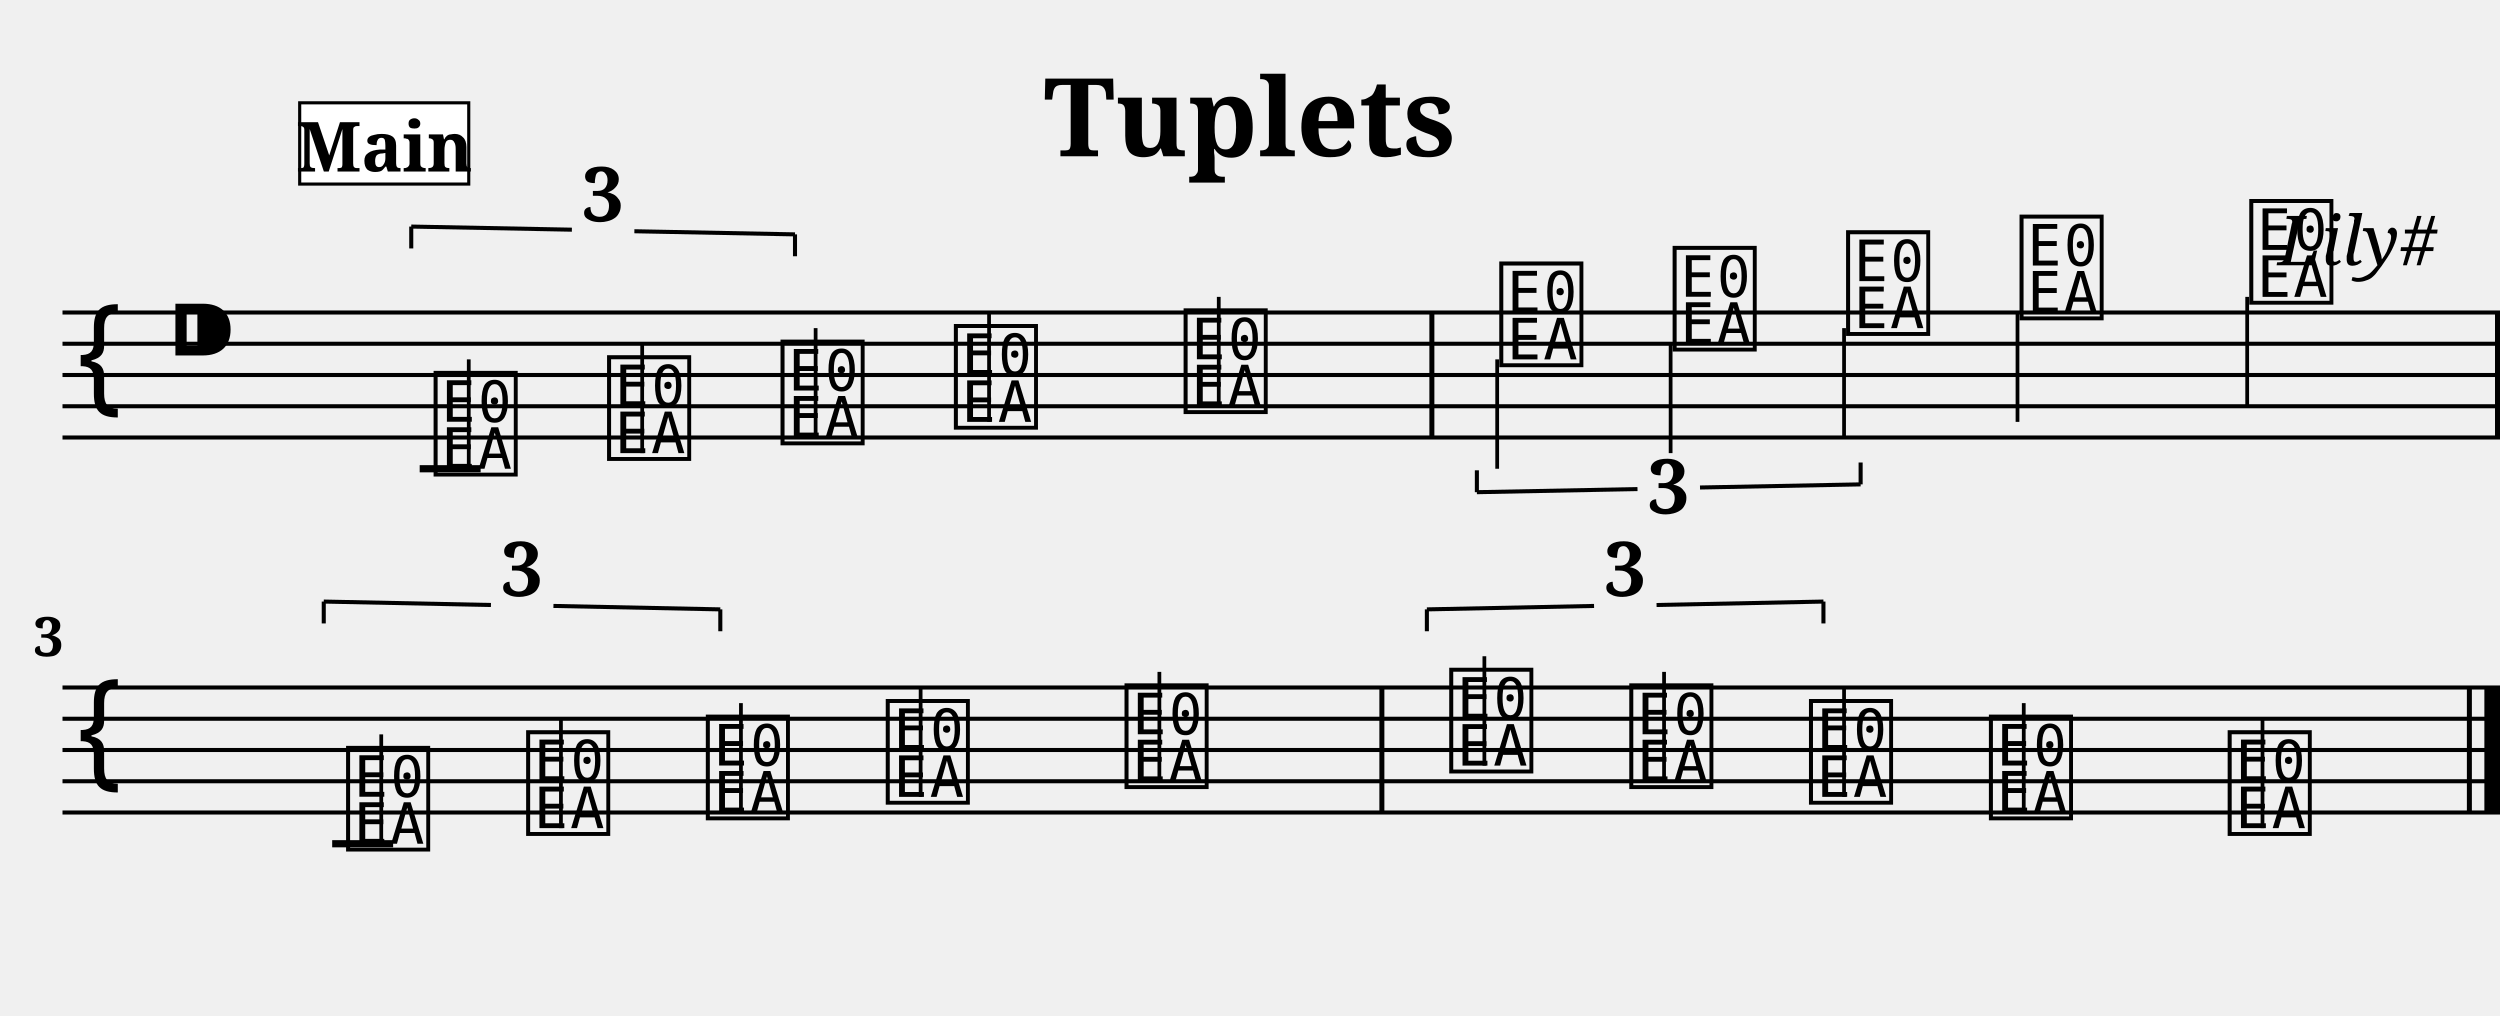
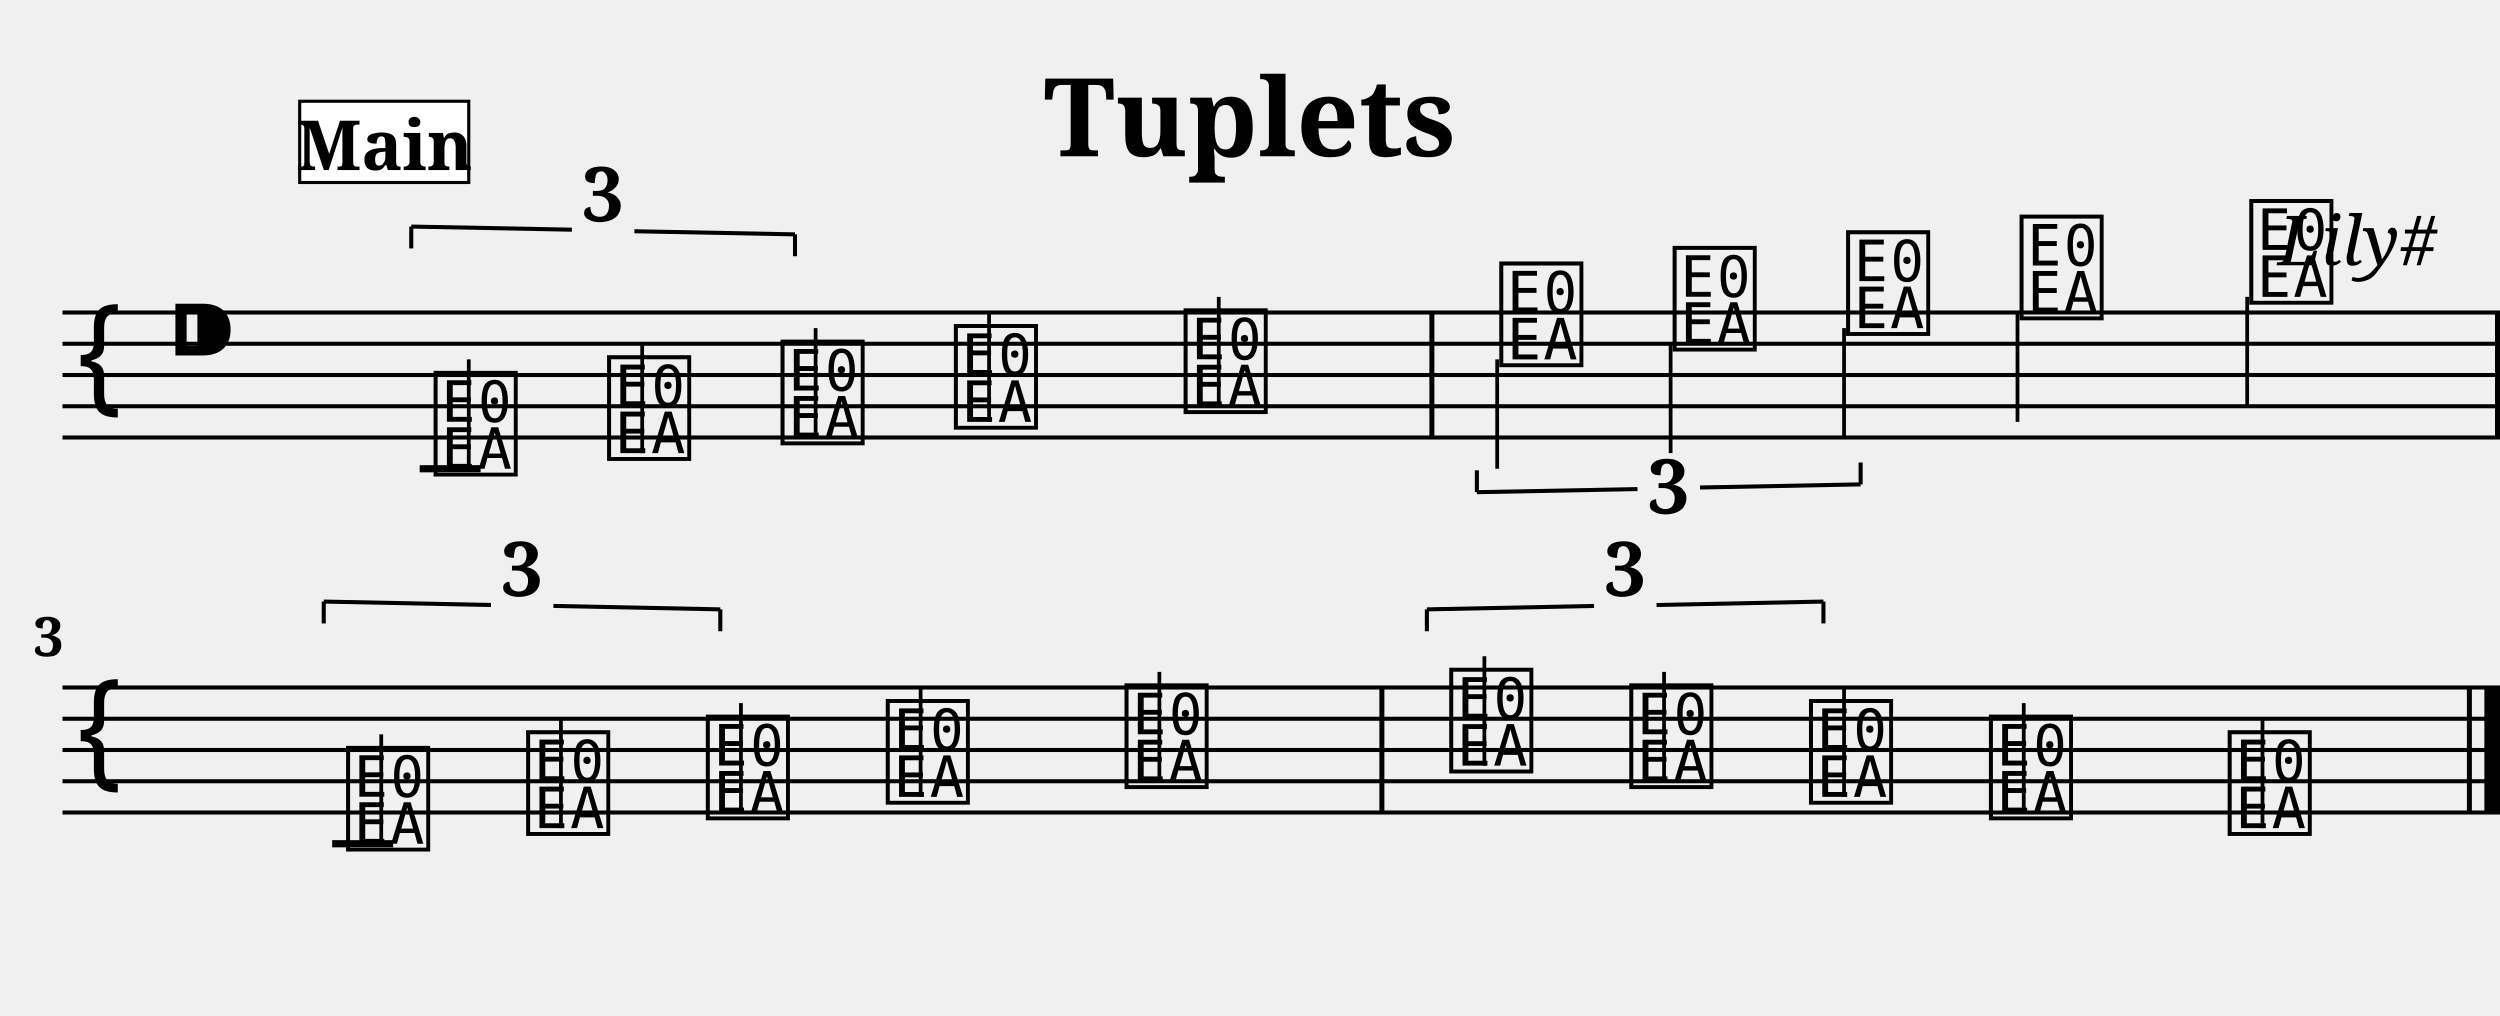
<svg xmlns="http://www.w3.org/2000/svg" width="800.0" height="325.0" viewBox="0 0 80.00 32.50">
  <style>
  @font-face { font-family: 'Emmentaler'; src: local('Emmentaler'); }
  .music { font-family: 'Emmentaler', serif; }
</style>
  <text x="40.00" y="5.00" font-size="3.49" font-family="serif" font-weight="bold" text-anchor="middle">Tuplets</text>
  <text x="78.00" y="8.49" font-size="2.20" font-family="serif" font-style="italic" text-anchor="end">Lily#</text>
  <g transform="translate(2.00,0.00) scale(1,1)">
    <line x1="0.00" y1="10.00" x2="78.00" y2="10.00" stroke="#000000" stroke-width="0.130" />
    <line x1="0.00" y1="11.00" x2="78.00" y2="11.00" stroke="#000000" stroke-width="0.130" />
    <line x1="0.00" y1="12.00" x2="78.00" y2="12.00" stroke="#000000" stroke-width="0.130" />
    <line x1="0.00" y1="13.00" x2="78.00" y2="13.00" stroke="#000000" stroke-width="0.130" />
    <line x1="0.00" y1="14.00" x2="78.00" y2="14.00" stroke="#000000" stroke-width="0.130" />
    <text class="music" x="0.30" y="13.00" font-size="4.00"></text>
    <text class="music" x="3.30" y="12.00" font-size="4.00"></text>
    <text class="music" x="11.75" y="15.00" font-size="4.00" data-pos="175"></text>
    <line x1="13.00" y1="15.00" x2="13.00" y2="11.50" stroke="#000000" stroke-width="0.120" />
    <text class="music" x="17.30" y="14.50" font-size="4.00" data-pos="178"></text>
    <line x1="18.55" y1="14.50" x2="18.55" y2="11.00" stroke="#000000" stroke-width="0.120" />
    <text class="music" x="22.85" y="14.00" font-size="4.00" data-pos="180"></text>
    <line x1="24.10" y1="14.00" x2="24.10" y2="10.50" stroke="#000000" stroke-width="0.120" />
    <text class="music" x="28.40" y="13.50" font-size="4.00" data-pos="184"></text>
    <line x1="29.65" y1="13.50" x2="29.65" y2="10.00" stroke="#000000" stroke-width="0.120" />
    <text class="music" x="35.75" y="13.00" font-size="4.00" data-pos="187"></text>
    <line x1="37.00" y1="13.00" x2="37.00" y2="9.50" stroke="#000000" stroke-width="0.120" />
    <text class="music" x="45.85" y="11.50" font-size="4.00" data-pos="260"></text>
    <line x1="45.91" y1="11.50" x2="45.91" y2="15.00" stroke="#000000" stroke-width="0.120" />
    <text class="music" x="51.40" y="11.00" font-size="4.00" data-pos="264"></text>
    <line x1="51.46" y1="11.00" x2="51.46" y2="14.50" stroke="#000000" stroke-width="0.120" />
    <text class="music" x="56.95" y="10.50" font-size="4.00" data-pos="266"></text>
    <line x1="57.01" y1="10.50" x2="57.01" y2="14.00" stroke="#000000" stroke-width="0.120" />
    <text class="music" x="62.50" y="10.00" font-size="4.00" data-pos="270"></text>
    <line x1="62.56" y1="10.00" x2="62.56" y2="13.50" stroke="#000000" stroke-width="0.120" />
    <text class="music" x="69.85" y="9.50" font-size="4.00" data-pos="273"></text>
    <line x1="69.91" y1="9.50" x2="69.91" y2="13.00" stroke="#000000" stroke-width="0.120" />
    <line x1="11.43" y1="15.00" x2="13.38" y2="15.00" stroke="#000000" stroke-width="0.230" />
    <rect x="43.74" y="10.00" width="0.16" height="4.00" fill="#000000" />
    <rect x="77.84" y="10.00" width="0.16" height="4.00" fill="#000000" />
    <line x1="0.00" y1="22.00" x2="78.00" y2="22.00" stroke="#000000" stroke-width="0.130" />
    <line x1="0.00" y1="23.00" x2="78.00" y2="23.00" stroke="#000000" stroke-width="0.130" />
    <line x1="0.00" y1="24.00" x2="78.00" y2="24.00" stroke="#000000" stroke-width="0.130" />
    <line x1="0.00" y1="25.00" x2="78.00" y2="25.00" stroke="#000000" stroke-width="0.130" />
    <line x1="0.00" y1="26.00" x2="78.00" y2="26.00" stroke="#000000" stroke-width="0.130" />
    <text class="music" x="0.30" y="25.00" font-size="4.00"></text>
    <text class="music" x="8.95" y="27.00" font-size="4.00" data-pos="346"></text>
    <line x1="10.20" y1="27.00" x2="10.20" y2="23.50" stroke="#000000" stroke-width="0.120" />
    <text class="music" x="14.71" y="26.50" font-size="4.00" data-pos="349"></text>
    <line x1="15.95" y1="26.50" x2="15.95" y2="23.00" stroke="#000000" stroke-width="0.120" />
    <text class="music" x="20.46" y="26.00" font-size="4.00" data-pos="351"></text>
    <line x1="21.71" y1="26.00" x2="21.71" y2="22.50" stroke="#000000" stroke-width="0.120" />
    <text class="music" x="26.22" y="25.50" font-size="4.00" data-pos="355"></text>
    <line x1="27.46" y1="25.50" x2="27.46" y2="22.00" stroke="#000000" stroke-width="0.120" />
    <text class="music" x="33.86" y="25.00" font-size="4.00" data-pos="358"></text>
    <line x1="35.10" y1="25.00" x2="35.10" y2="21.50" stroke="#000000" stroke-width="0.120" />
    <text class="music" x="44.25" y="24.50" font-size="4.00" data-pos="378"></text>
    <line x1="45.50" y1="24.50" x2="45.50" y2="21.00" stroke="#000000" stroke-width="0.120" />
    <text class="music" x="50.01" y="25.00" font-size="4.00" data-pos="381"></text>
    <line x1="51.25" y1="25.00" x2="51.25" y2="21.50" stroke="#000000" stroke-width="0.120" />
    <text class="music" x="55.76" y="25.50" font-size="4.00" data-pos="383"></text>
    <line x1="57.01" y1="25.50" x2="57.01" y2="22.00" stroke="#000000" stroke-width="0.120" />
    <text class="music" x="61.52" y="26.00" font-size="4.00" data-pos="387"></text>
    <line x1="62.76" y1="26.00" x2="62.76" y2="22.50" stroke="#000000" stroke-width="0.120" />
    <text class="music" x="69.16" y="26.50" font-size="4.00" data-pos="390"></text>
    <line x1="70.40" y1="26.50" x2="70.40" y2="23.00" stroke="#000000" stroke-width="0.120" />
    <line x1="8.63" y1="27.00" x2="10.58" y2="27.00" stroke="#000000" stroke-width="0.230" />
    <rect x="42.14" y="22.00" width="0.16" height="4.00" fill="#000000" />
    <rect x="76.94" y="22.00" width="0.16" height="4.00" fill="#000000" />
    <rect x="77.50" y="22.00" width="0.50" height="4.00" fill="#000000" />
    <line x1="11.16" y1="7.25" x2="11.16" y2="7.95" stroke="#000000" stroke-width="0.130" data-pos="112" />
    <line x1="11.16" y1="7.25" x2="16.30" y2="7.35" stroke="#000000" stroke-width="0.130" data-pos="112" />
    <line x1="18.30" y1="7.40" x2="23.44" y2="7.50" stroke="#000000" stroke-width="0.130" data-pos="112" />
    <line x1="23.44" y1="7.50" x2="23.44" y2="8.20" stroke="#000000" stroke-width="0.130" data-pos="112" />
    <text x="17.30" y="7.08" font-size="2.40" font-family="serif" font-weight="bold" text-anchor="middle" fill="#000000" data-pos="112">3</text>
    <line x1="45.26" y1="15.75" x2="45.26" y2="15.05" stroke="#000000" stroke-width="0.130" data-pos="217" />
    <line x1="45.26" y1="15.75" x2="50.40" y2="15.65" stroke="#000000" stroke-width="0.130" data-pos="217" />
    <line x1="52.40" y1="15.60" x2="57.54" y2="15.50" stroke="#000000" stroke-width="0.130" data-pos="217" />
    <line x1="57.54" y1="15.50" x2="57.54" y2="14.80" stroke="#000000" stroke-width="0.130" data-pos="217" />
    <text x="51.40" y="16.43" font-size="2.40" font-family="serif" font-weight="bold" text-anchor="middle" fill="#000000" data-pos="217">3</text>
    <line x1="8.36" y1="19.25" x2="8.36" y2="19.95" stroke="#000000" stroke-width="0.130" data-pos="302" />
    <line x1="8.36" y1="19.25" x2="13.71" y2="19.36" stroke="#000000" stroke-width="0.130" data-pos="302" />
    <line x1="15.71" y1="19.39" x2="21.05" y2="19.50" stroke="#000000" stroke-width="0.130" data-pos="302" />
    <line x1="21.05" y1="19.50" x2="21.05" y2="20.20" stroke="#000000" stroke-width="0.130" data-pos="302" />
    <text x="14.71" y="19.07" font-size="2.40" font-family="serif" font-weight="bold" text-anchor="middle" fill="#000000" data-pos="302">3</text>
    <line x1="43.66" y1="19.50" x2="43.66" y2="20.20" stroke="#000000" stroke-width="0.130" data-pos="363" />
    <line x1="43.66" y1="19.50" x2="49.01" y2="19.39" stroke="#000000" stroke-width="0.130" data-pos="363" />
    <line x1="51.01" y1="19.36" x2="56.35" y2="19.25" stroke="#000000" stroke-width="0.130" data-pos="363" />
    <line x1="56.35" y1="19.25" x2="56.35" y2="19.95" stroke="#000000" stroke-width="0.130" data-pos="363" />
    <text x="50.01" y="19.07" font-size="2.40" font-family="serif" font-weight="bold" text-anchor="middle" fill="#000000" data-pos="363">3</text>
    <text x="0.05" y="21.00" font-size="1.75" font-family="serif" font-weight="bold" text-anchor="end" fill="#000000">3</text>
-     <rect x="7.59" y="3.29" width="5.41" height="2.60" fill="#FFFFFF" stroke="#000000" stroke-width="0.100" data-pos="0" />
-     <text x="10.30" y="5.49" font-size="2.20" font-family="serif" font-weight="bold" text-anchor="middle" fill="#000000" data-pos="0">Main</text>
+     <rect x="7.59" y="3.24" width="5.41" height="2.60" fill="#FFFFFF" stroke="#000000" stroke-width="0.100" data-pos="0" />
+     <text x="10.30" y="5.44" font-size="2.20" font-family="serif" font-weight="bold" text-anchor="middle" fill="#000000" data-pos="0">Main</text>
  </g>
</svg>
